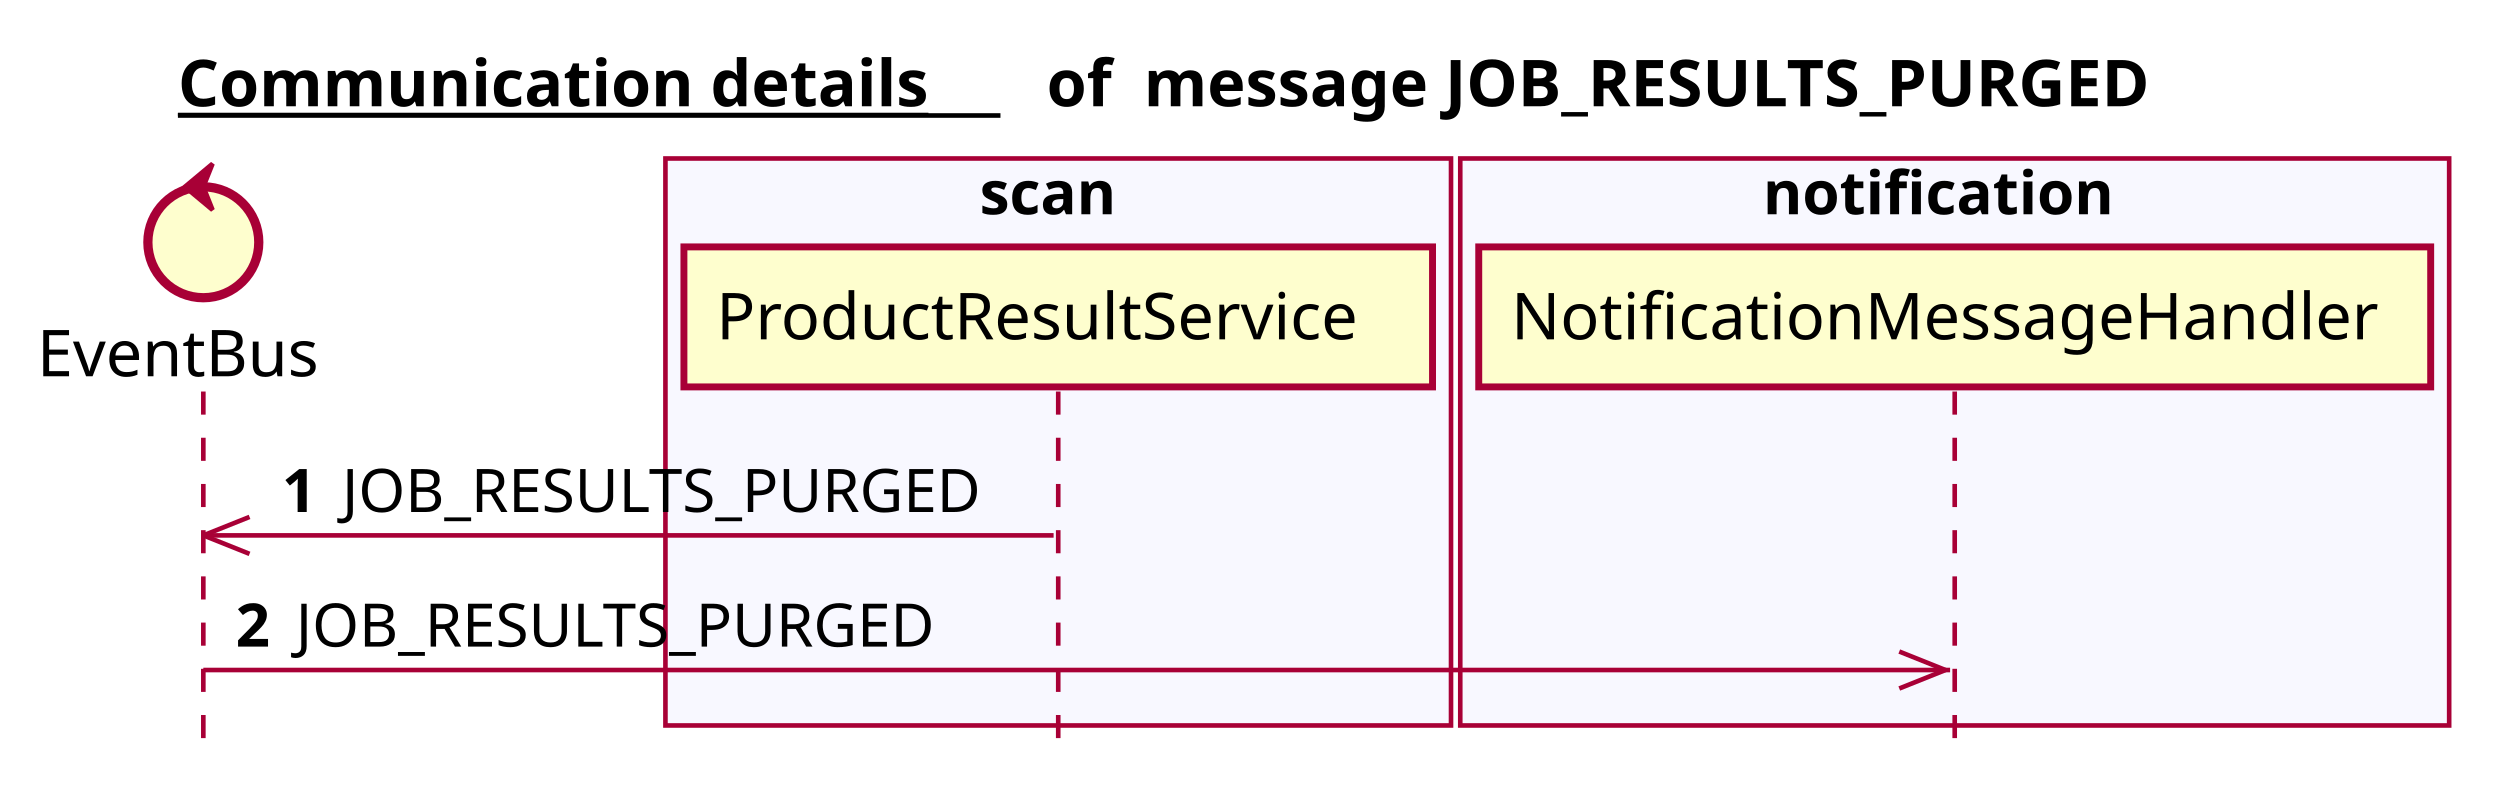
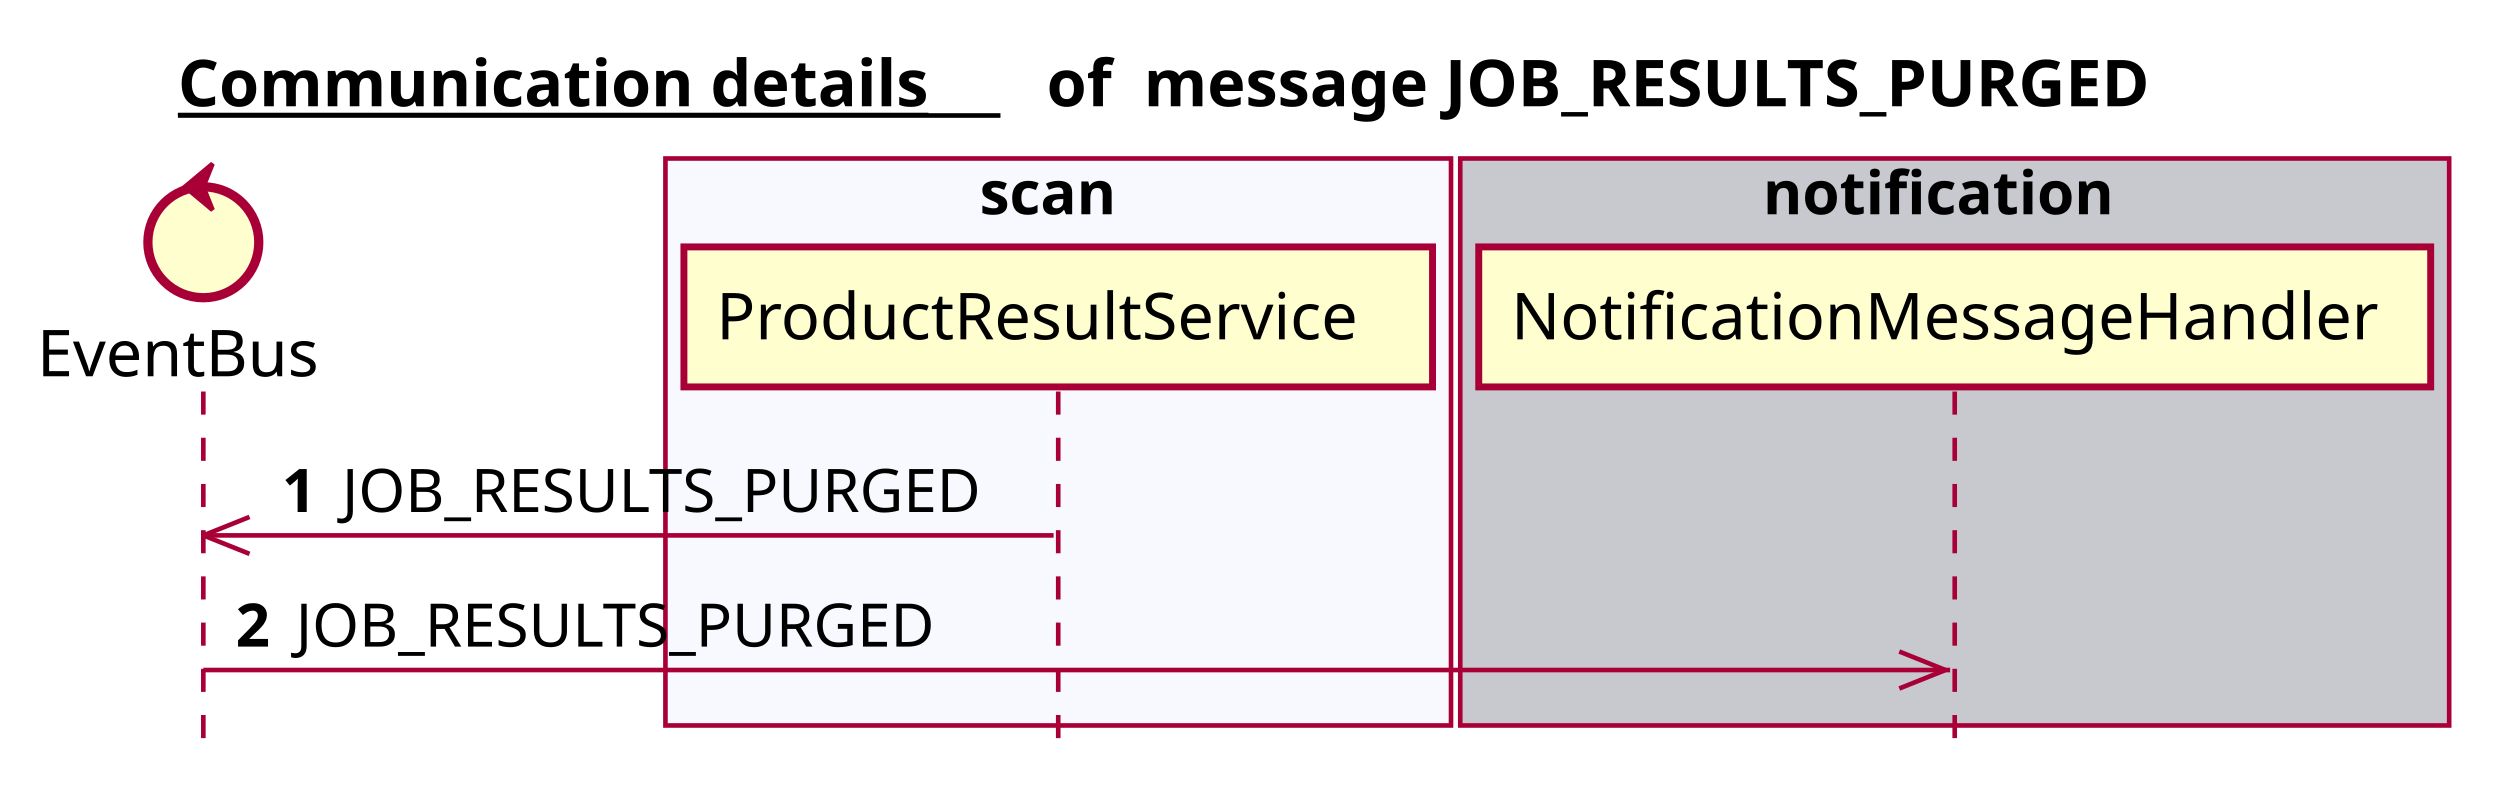
<svg xmlns="http://www.w3.org/2000/svg" contentScriptType="application/ecmascript" contentStyleType="text/css" height="174px" preserveAspectRatio="none" style="width:541px;height:174px;" version="1.1" viewBox="0 0 541 174" width="541px" zoomAndPan="magnify">
  <defs />
  <g>
    <text fill="#000000" font-family="sans-serif" font-size="14" font-weight="bold" lengthAdjust="spacingAndGlyphs" text-decoration="underline" textLength="178" x="38.5" y="22.995">Communication details</text>
    <line style="stroke: #000000; stroke-width: 1.0;" x1="38.5" x2="216.5" y1="24.995" y2="24.995" />
    <text fill="#000000" font-family="sans-serif" font-size="14" font-weight="bold" lengthAdjust="spacingAndGlyphs" textLength="16" x="226.5" y="22.995">of</text>
    <text fill="#000000" font-family="sans-serif" font-size="14" font-weight="bold" lengthAdjust="spacingAndGlyphs" textLength="248" x="247.5" y="22.995">message JOB_RESULTS_PURGED</text>
    <rect fill="#F8F8FF" height="122.695" style="stroke: #A80036; stroke-width: 1.0;" width="170" x="144" y="34.297" />
    <text fill="#000000" font-family="sans-serif" font-size="13" font-weight="bold" lengthAdjust="spacingAndGlyphs" textLength="34" x="212" y="46.364">scan</text>
-     <rect fill="#F8F8FF" height="122.695" style="stroke: #A80036; stroke-width: 1.0;" width="214" x="316" y="34.297" />
+     <rect fill="#C8C8CF" height="122.695" style="stroke: #A80036; stroke-width: 1.0;" width="214" x="316" y="34.297" />
    <text fill="#000000" font-family="sans-serif" font-size="13" font-weight="bold" lengthAdjust="spacingAndGlyphs" textLength="83" x="381.5" y="46.364">notification</text>
    <line style="stroke: #A80036; stroke-width: 1.0; stroke-dasharray: 5.0,5.0;" x1="44" x2="44" y1="84.727" y2="162.992" />
    <line style="stroke: #A80036; stroke-width: 1.0; stroke-dasharray: 5.0,5.0;" x1="229" x2="229" y1="84.727" y2="162.992" />
    <line style="stroke: #A80036; stroke-width: 1.0; stroke-dasharray: 5.0,5.0;" x1="423" x2="423" y1="84.727" y2="162.992" />
    <text fill="#000000" font-family="sans-serif" font-size="14" lengthAdjust="spacingAndGlyphs" textLength="66" x="8" y="81.425">EventBus</text>
    <ellipse cx="44" cy="52.43" fill="#FEFECE" rx="12" ry="12" style="stroke: #A80036; stroke-width: 2.0;" />
    <polygon fill="#A80036" points="40,40.43,46,35.43,44,40.43,46,45.43,40,40.43" style="stroke: #A80036; stroke-width: 1.0;" />
    <rect fill="#FEFECE" height="30.297" style="stroke: #A80036; stroke-width: 1.5;" width="162" x="148" y="53.43" />
    <text fill="#000000" font-family="sans-serif" font-size="14" lengthAdjust="spacingAndGlyphs" textLength="148" x="155" y="73.425">ProductResultService</text>
    <rect fill="#FEFECE" height="30.297" style="stroke: #A80036; stroke-width: 1.5;" width="206" x="320" y="53.43" />
    <text fill="#000000" font-family="sans-serif" font-size="14" lengthAdjust="spacingAndGlyphs" textLength="192" x="327" y="73.425">NotificationMessageHandler</text>
    <line style="stroke: #A80036; stroke-width: 1.0;" x1="44" x2="54" y1="115.859" y2="111.859" />
    <line style="stroke: #A80036; stroke-width: 1.0;" x1="44" x2="54" y1="115.859" y2="119.859" />
    <line style="stroke: #A80036; stroke-width: 1.0;" x1="44" x2="228" y1="115.859" y2="115.859" />
    <text fill="#000000" font-family="sans-serif" font-size="13" font-weight="bold" lengthAdjust="spacingAndGlyphs" textLength="9" x="61" y="110.793">1</text>
    <text fill="#000000" font-family="sans-serif" font-size="13" lengthAdjust="spacingAndGlyphs" textLength="148" x="74" y="110.793">JOB_RESULTS_PURGED</text>
    <line style="stroke: #A80036; stroke-width: 1.0;" x1="421" x2="411" y1="144.992" y2="140.992" />
    <line style="stroke: #A80036; stroke-width: 1.0;" x1="421" x2="411" y1="144.992" y2="148.992" />
    <line style="stroke: #A80036; stroke-width: 1.0;" x1="44" x2="422" y1="144.992" y2="144.992" />
    <text fill="#000000" font-family="sans-serif" font-size="13" font-weight="bold" lengthAdjust="spacingAndGlyphs" textLength="9" x="51" y="139.926">2</text>
    <text fill="#000000" font-family="sans-serif" font-size="13" lengthAdjust="spacingAndGlyphs" textLength="148" x="64" y="139.926">JOB_RESULTS_PURGED</text>
  </g>
</svg>
